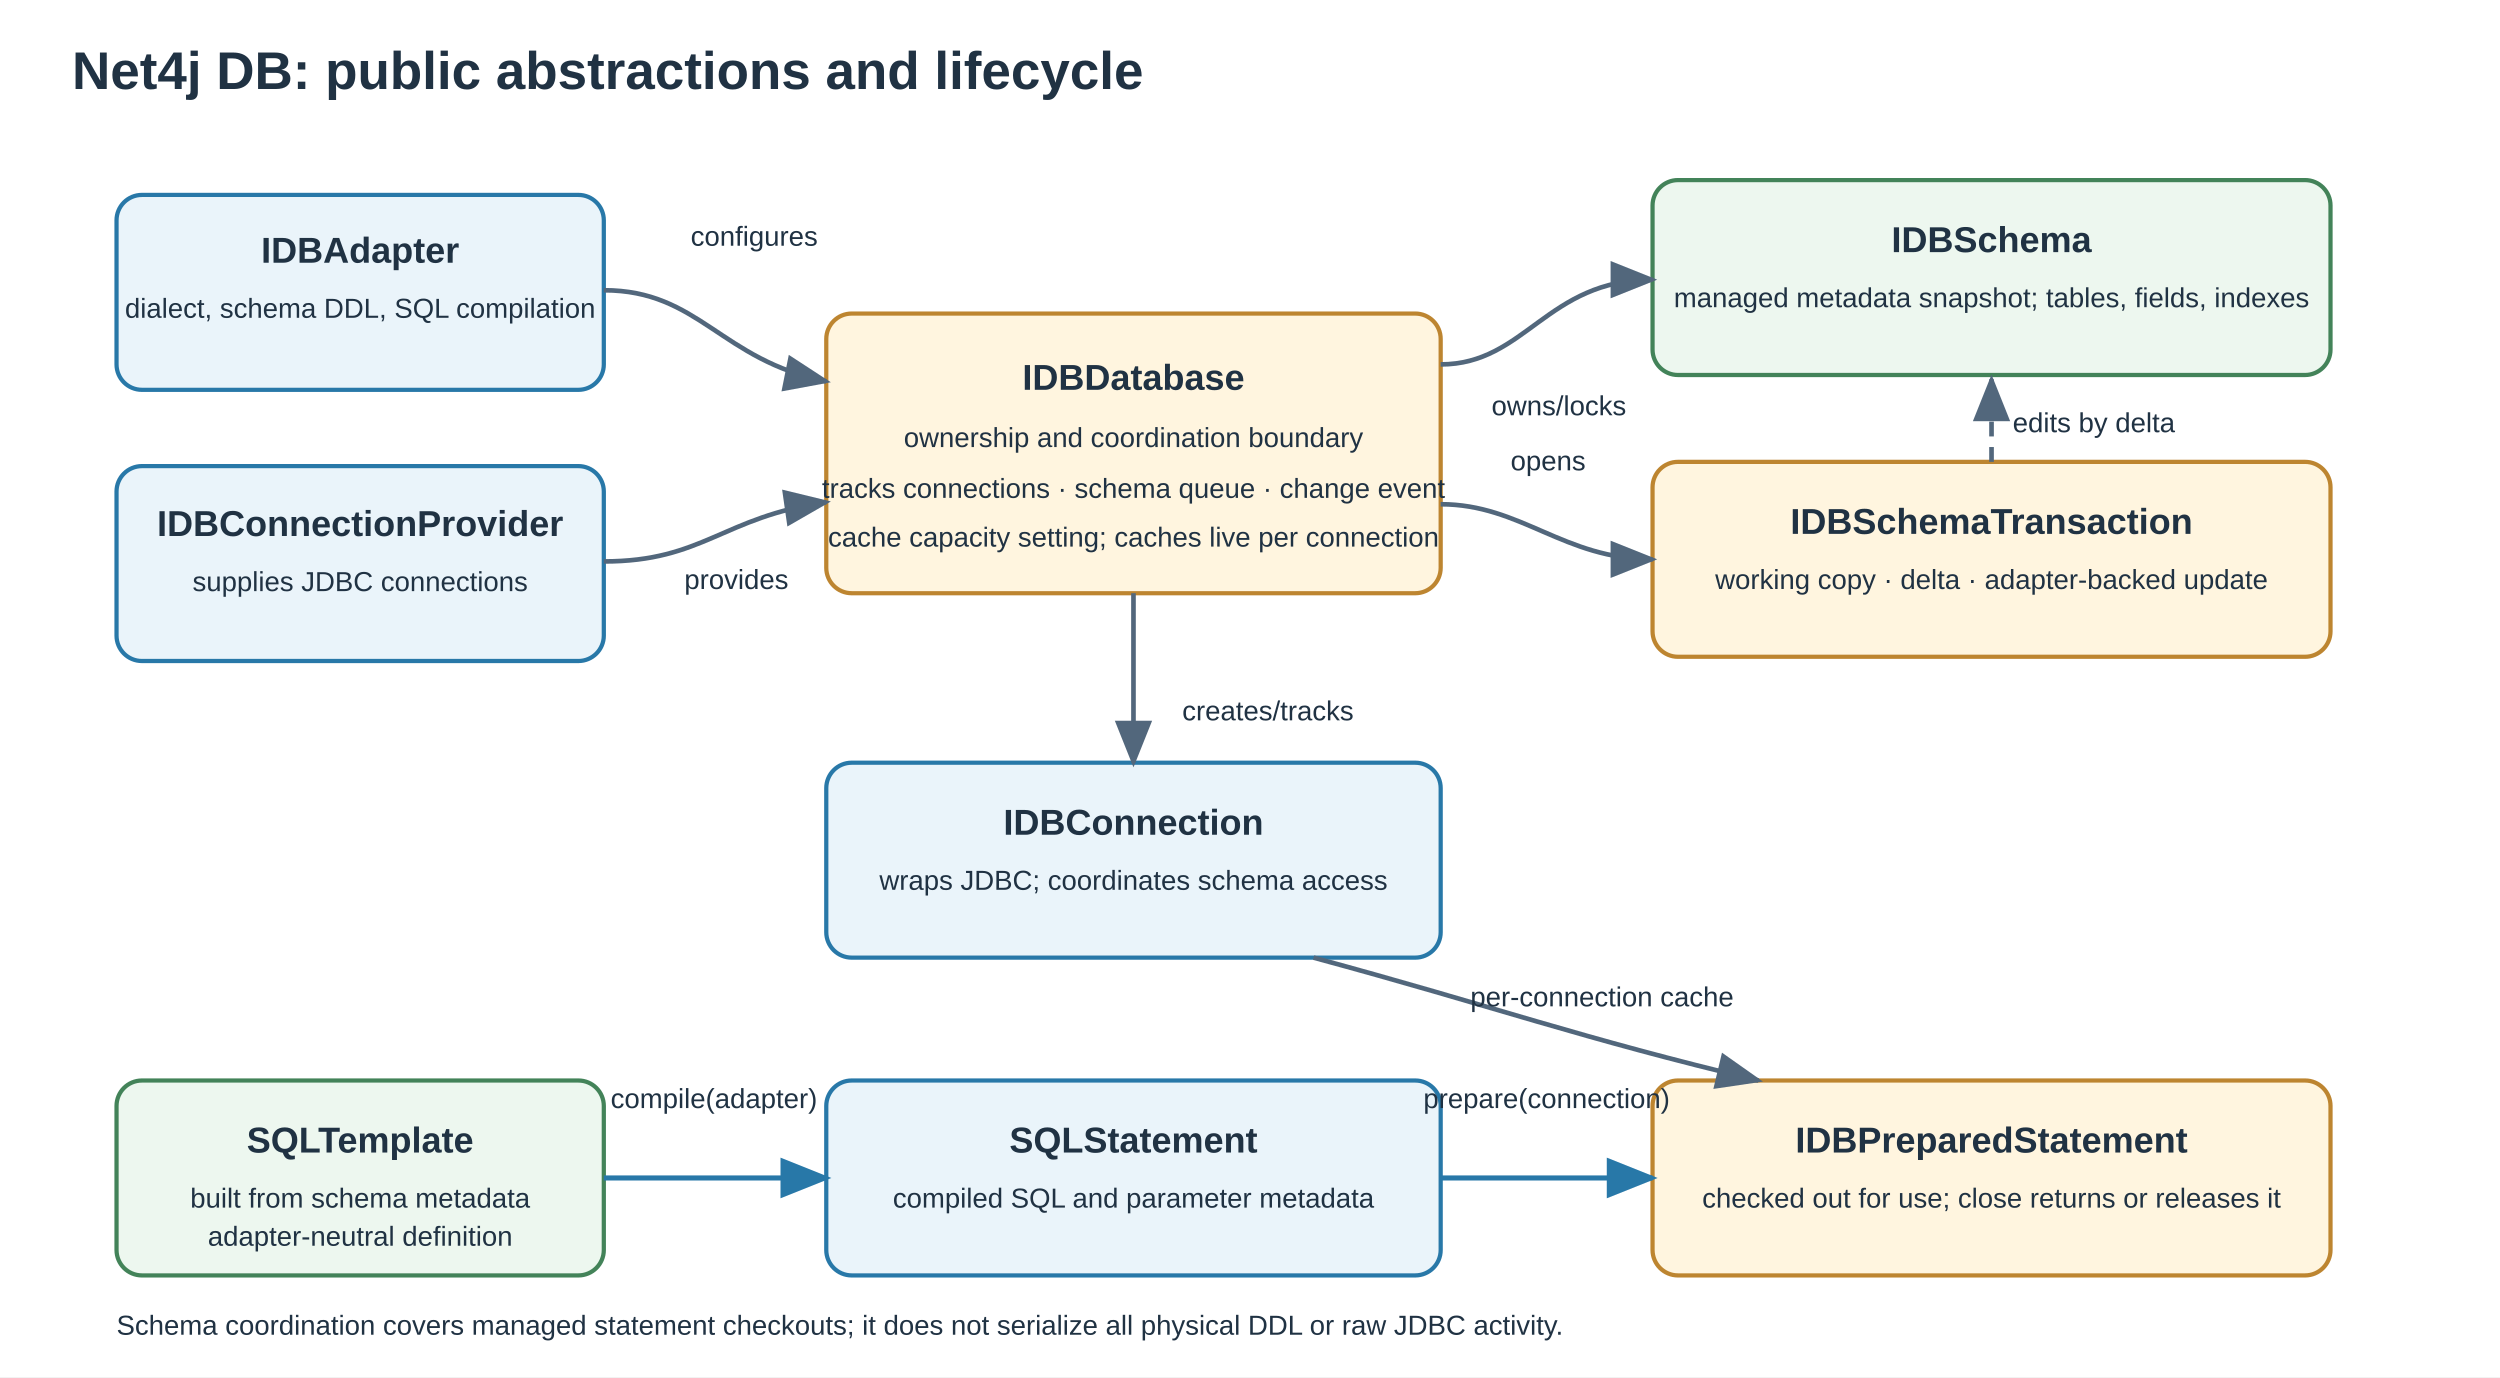
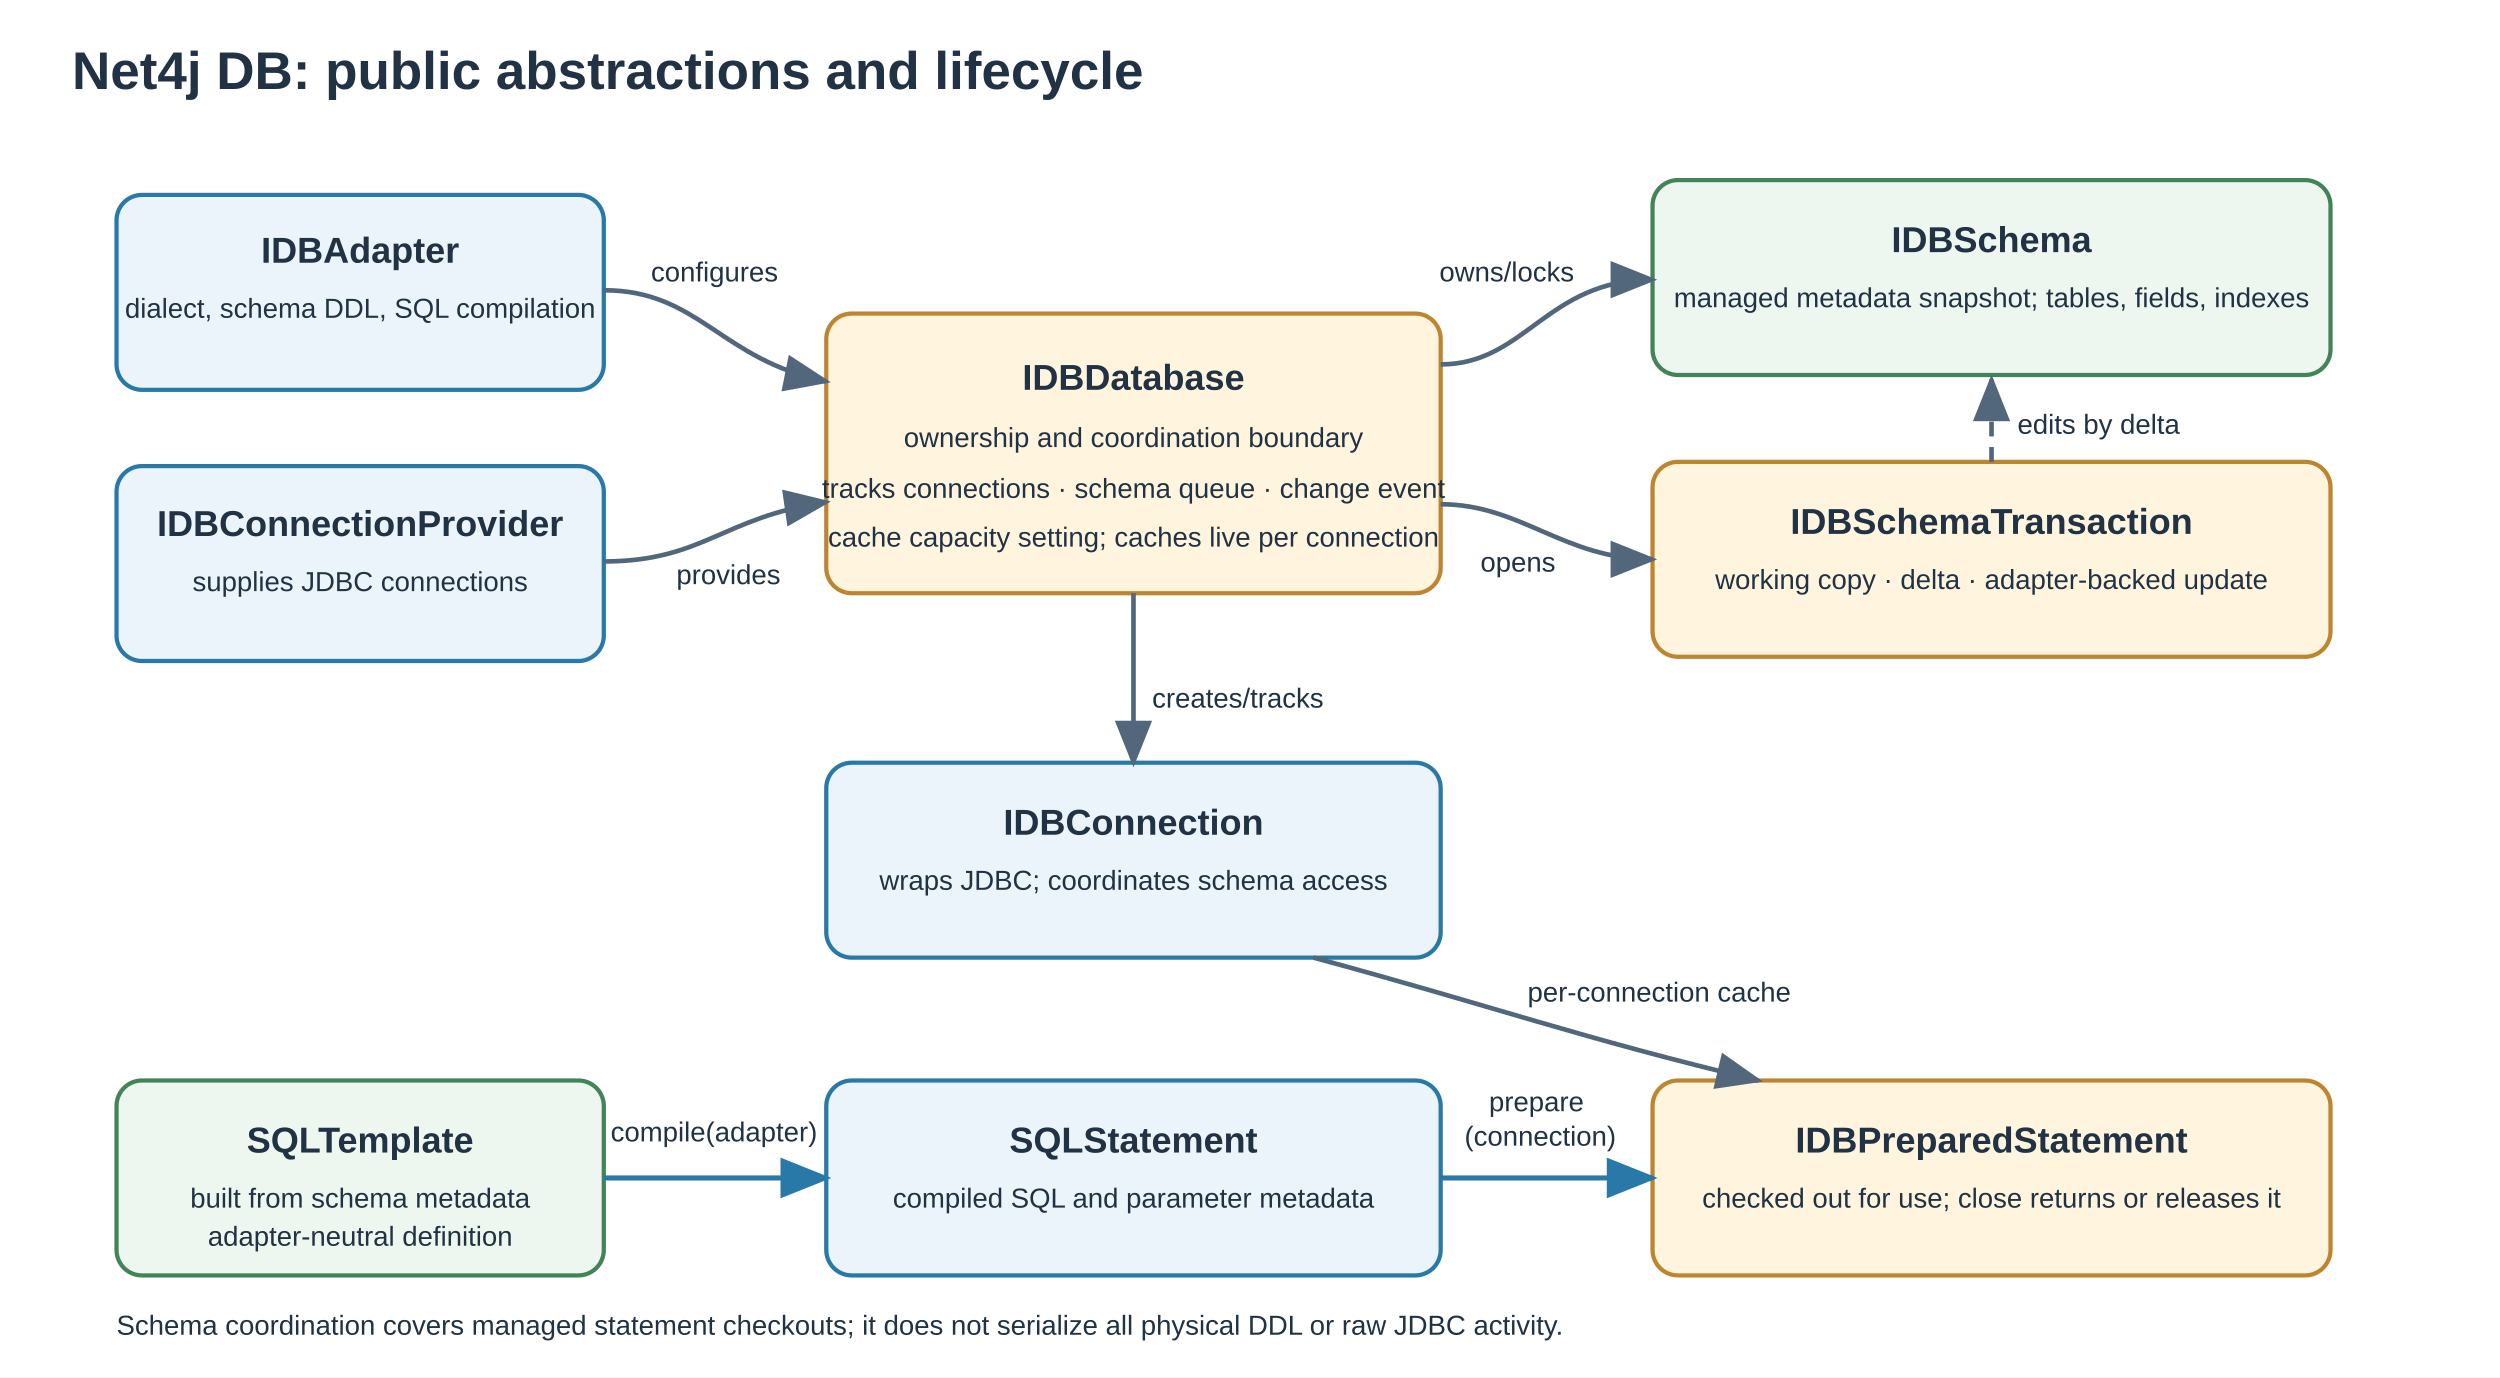
- <svg xmlns="http://www.w3.org/2000/svg" width="1180" height="650" viewBox="0 0 1180 650" role="img" aria-labelledby="title desc">
-   <defs>
+ <svg xmlns="http://www.w3.org/2000/svg" width="1180" height="650" viewBox="0 0 1180 650" role="img" aria-labelledby="title desc" version="1.1" id="svg33">
+   <defs id="defs2">
    <marker id="arrow" markerWidth="10" markerHeight="8" refX="9" refY="4" orient="auto">
-       <path d="M0,0 L10,4 L0,8 z" fill="#52677c" />
+       <path d="M0,0 L10,4 L0,8 z" fill="#52677c" id="path1" />
    </marker>
    <marker id="blueArrow" markerWidth="10" markerHeight="8" refX="9" refY="4" orient="auto">
-       <path d="M0,0 L10,4 L0,8 z" fill="#2878a8" />
+       <path d="M0,0 L10,4 L0,8 z" fill="#2878a8" id="path2" />
    </marker>
-     <style>
+     <style id="style2">
      text { font-family: "Segoe UI", Arial, sans-serif; fill: #203243; }
      .title { font-size: 25px; font-weight: 700; }
      .label { font-size: 17px; font-weight: 700; }
      .small { font-size: 13px; }
      .box { fill: #f7fafc; stroke: #5d7182; stroke-width: 2; rx: 12; }
      .blue { fill: #eaf4fa; stroke: #2878a8; }
      .gold { fill: #fff5df; stroke: #bd8530; }
      .green { fill: #edf7ef; stroke: #438359; }
      .line { fill: none; stroke: #52677c; stroke-width: 2.2; marker-end: url(#arrow); }
      .compile { fill: none; stroke: #2878a8; stroke-width: 2.4; marker-end: url(#blueArrow); }
      .dash { stroke-dasharray: 7 5; }
    </style>
  </defs>
-   <rect width="1180" height="650" fill="#ffffff" />
-   <text x="34" y="42" class="title">Net4j DB: public abstractions and lifecycle</text>
-   <rect x="55" y="92" width="230" height="92" class="box blue" />
-   <text x="170" y="124" text-anchor="middle" class="label">IDBAdapter</text>
-   <text x="170" y="150" text-anchor="middle" class="small">dialect, schema DDL, SQL compilation</text>
-   <rect x="55" y="220" width="230" height="92" class="box blue" />
-   <text x="170" y="253" text-anchor="middle" class="label">IDBConnectionProvider</text>
-   <text x="170" y="279" text-anchor="middle" class="small">supplies JDBC connections</text>
-   <rect x="390" y="148" width="290" height="132" class="box gold" />
-   <text x="535" y="184" text-anchor="middle" class="label">IDBDatabase</text>
-   <text x="535" y="211" text-anchor="middle" class="small">ownership and coordination boundary</text>
-   <text x="535" y="235" text-anchor="middle" class="small">tracks connections · schema queue · change event</text>
-   <text x="535" y="258" text-anchor="middle" class="small">cache capacity setting; caches live per connection</text>
-   <path d="M285 137 C330 137 340 170 390 180" class="line" />
-   <text x="326" y="116" class="small">configures</text>
-   <path d="M285 265 C332 265 341 244 390 237" class="line" />
-   <text x="323" y="278" class="small">provides</text>
-   <rect x="780" y="85" width="320" height="92" class="box green" />
-   <text x="940" y="119" text-anchor="middle" class="label">IDBSchema</text>
-   <text x="940" y="145" text-anchor="middle" class="small">managed metadata snapshot; tables, fields, indexes</text>
-   <path d="M680 172 C720 172 730 132 780 132" class="line" />
-   <text x="704" y="196" class="small">owns/locks</text>
-   <rect x="780" y="218" width="320" height="92" class="box gold" />
-   <text x="940" y="252" text-anchor="middle" class="label">IDBSchemaTransaction</text>
-   <text x="940" y="278" text-anchor="middle" class="small">working copy · delta · adapter-backed update</text>
-   <path d="M680 238 C718 238 738 264 780 264" class="line" />
-   <text x="713" y="222" class="small">opens</text>
-   <path d="M940 218 L940 179" class="line dash" />
-   <text x="950" y="204" class="small">edits by delta</text>
-   <rect x="390" y="360" width="290" height="92" class="box blue" />
-   <text x="535" y="394" text-anchor="middle" class="label">IDBConnection</text>
-   <text x="535" y="420" text-anchor="middle" class="small">wraps JDBC; coordinates schema access</text>
-   <path d="M535 280 L535 360" class="line" />
-   <text x="558" y="340" class="small">creates/tracks</text>
-   <rect x="55" y="510" width="230" height="92" class="box green" />
-   <text x="170" y="544" text-anchor="middle" class="label">SQLTemplate</text>
-   <text x="170" y="570" text-anchor="middle" class="small">built from schema metadata</text>
-   <text x="170" y="588" text-anchor="middle" class="small">adapter-neutral definition</text>
-   <rect x="390" y="510" width="290" height="92" class="box blue" />
-   <text x="535" y="544" text-anchor="middle" class="label">SQLStatement</text>
-   <text x="535" y="570" text-anchor="middle" class="small">compiled SQL and parameter metadata</text>
-   <path d="M285 556 L390 556" class="compile" />
-   <text x="337" y="523" text-anchor="middle" class="small">compile(adapter)</text>
-   <rect x="780" y="510" width="320" height="92" class="box gold" />
-   <text x="940" y="544" text-anchor="middle" class="label">IDBPreparedStatement</text>
-   <text x="940" y="570" text-anchor="middle" class="small">checked out for use; close returns or releases it</text>
-   <path d="M680 556 L780 556" class="compile" />
-   <text x="730" y="523" text-anchor="middle" class="small">prepare(connection)</text>
-   <path d="M620 452 C705 475 746 490 830 510" class="line" />
-   <text x="694" y="475" class="small">per-connection cache</text>
-   <text x="55" y="630" class="small">Schema coordination covers managed statement checkouts; it does not serialize all physical DDL or raw JDBC activity.</text>
+   <rect width="1180" height="650" fill="#ffffff" id="rect2" />
+   <text x="34" y="42" class="title" id="text2">Net4j DB: public abstractions and lifecycle</text>
+   <rect x="55" y="92" width="230" height="92" class="box blue" id="rect3" />
+   <text x="170" y="124" text-anchor="middle" class="label" id="text3">IDBAdapter</text>
+   <text x="170" y="150" text-anchor="middle" class="small" id="text4">dialect, schema DDL, SQL compilation</text>
+   <rect x="55" y="220" width="230" height="92" class="box blue" id="rect4" />
+   <text x="170" y="253" text-anchor="middle" class="label" id="text5">IDBConnectionProvider</text>
+   <text x="170" y="279" text-anchor="middle" class="small" id="text6">supplies JDBC connections</text>
+   <rect x="390" y="148" width="290" height="132" class="box gold" id="rect6" />
+   <text x="535" y="184" text-anchor="middle" class="label" id="text7">IDBDatabase</text>
+   <text x="535" y="211" text-anchor="middle" class="small" id="text8">ownership and coordination boundary</text>
+   <text x="535" y="235" text-anchor="middle" class="small" id="text9">tracks connections · schema queue · change event</text>
+   <text x="535" y="258" text-anchor="middle" class="small" id="text10">cache capacity setting; caches live per connection</text>
+   <path d="M285 137 C330 137 340 170 390 180" class="line" id="path10" />
+   <text x="307.258" y="132.84" class="small" id="text11">configures</text>
+   <path d="M285 265 C332 265 341 244 390 237" class="line" id="path11" />
+   <text x="319.252" y="275.723" class="small" id="text12">provides</text>
+   <rect x="780" y="85" width="320" height="92" class="box green" id="rect12" />
+   <text x="940" y="119" text-anchor="middle" class="label" id="text13">IDBSchema</text>
+   <text x="940" y="145" text-anchor="middle" class="small" id="text14">managed metadata snapshot; tables, fields, indexes</text>
+   <path d="M680 172 C720 172 730 132 780 132" class="line" id="path14" />
+   <text x="679.391" y="132.823" class="small" id="text15">owns/locks</text>
+   <rect x="780" y="218" width="320" height="92" class="box gold" id="rect15" />
+   <text x="940" y="252" text-anchor="middle" class="label" id="text16">IDBSchemaTransaction</text>
+   <text x="940" y="278" text-anchor="middle" class="small" id="text17">working copy · delta · adapter-backed update</text>
+   <path d="M680 238 C718 238 738 264 780 264" class="line" id="path17" />
+   <text x="698.756" y="269.81" class="small" id="text18">opens</text>
+   <path d="M940 218 L940 179" class="line dash" id="path18" />
+   <text x="952.249" y="204.75" class="small" id="text19">edits by delta</text>
+   <rect x="390" y="360" width="290" height="92" class="box blue" id="rect19" />
+   <text x="535" y="394" text-anchor="middle" class="label" id="text20">IDBConnection</text>
+   <text x="535" y="420" text-anchor="middle" class="small" id="text21">wraps JDBC; coordinates schema access</text>
+   <path d="M535 280 L535 360" class="line" id="path21" />
+   <text x="543.8" y="334.003" class="small" id="text22">creates/tracks</text>
+   <rect x="55" y="510" width="230" height="92" class="box green" id="rect22" />
+   <text x="170" y="544" text-anchor="middle" class="label" id="text23">SQLTemplate</text>
+   <text x="170" y="570" text-anchor="middle" class="small" id="text24">built from schema metadata</text>
+   <text x="170" y="588" text-anchor="middle" class="small" id="text25">adapter-neutral definition</text>
+   <rect x="390" y="510" width="290" height="92" class="box blue" id="rect25" />
+   <text x="535" y="544" text-anchor="middle" class="label" id="text26">SQLStatement</text>
+   <text x="535" y="570" text-anchor="middle" class="small" id="text27">compiled SQL and parameter metadata</text>
+   <path d="M285 556 L390 556" class="compile" id="path27" />
+   <text x="337" y="538.743" text-anchor="middle" class="small" id="text28">compile(adapter)</text>
+   <rect x="780" y="510" width="320" height="92" class="box gold" id="rect28" />
+   <text x="940" y="544" text-anchor="middle" class="label" id="text29">IDBPreparedStatement</text>
+   <text x="940" y="570" text-anchor="middle" class="small" id="text30">checked out for use; close returns or releases it</text>
+   <path d="M680 556 L780 556" class="compile" id="path30" />
+   <text x="727.001" y="524.499" text-anchor="middle" class="small" id="text31">
+     <tspan id="tspan33" x="727.001" y="524.499">prepare</tspan>
+     <tspan id="tspan34" x="727.001" y="540.749">(connection)</tspan>
+   </text>
+   <path d="M620 452 C705 475 746 490 830 510" class="line" id="path31" />
+   <text x="720.989" y="472.751" class="small" id="text32">per-connection cache</text>
+   <text x="55" y="630" class="small" id="text33">Schema coordination covers managed statement checkouts; it does not serialize all physical DDL or raw JDBC activity.</text>
</svg>
